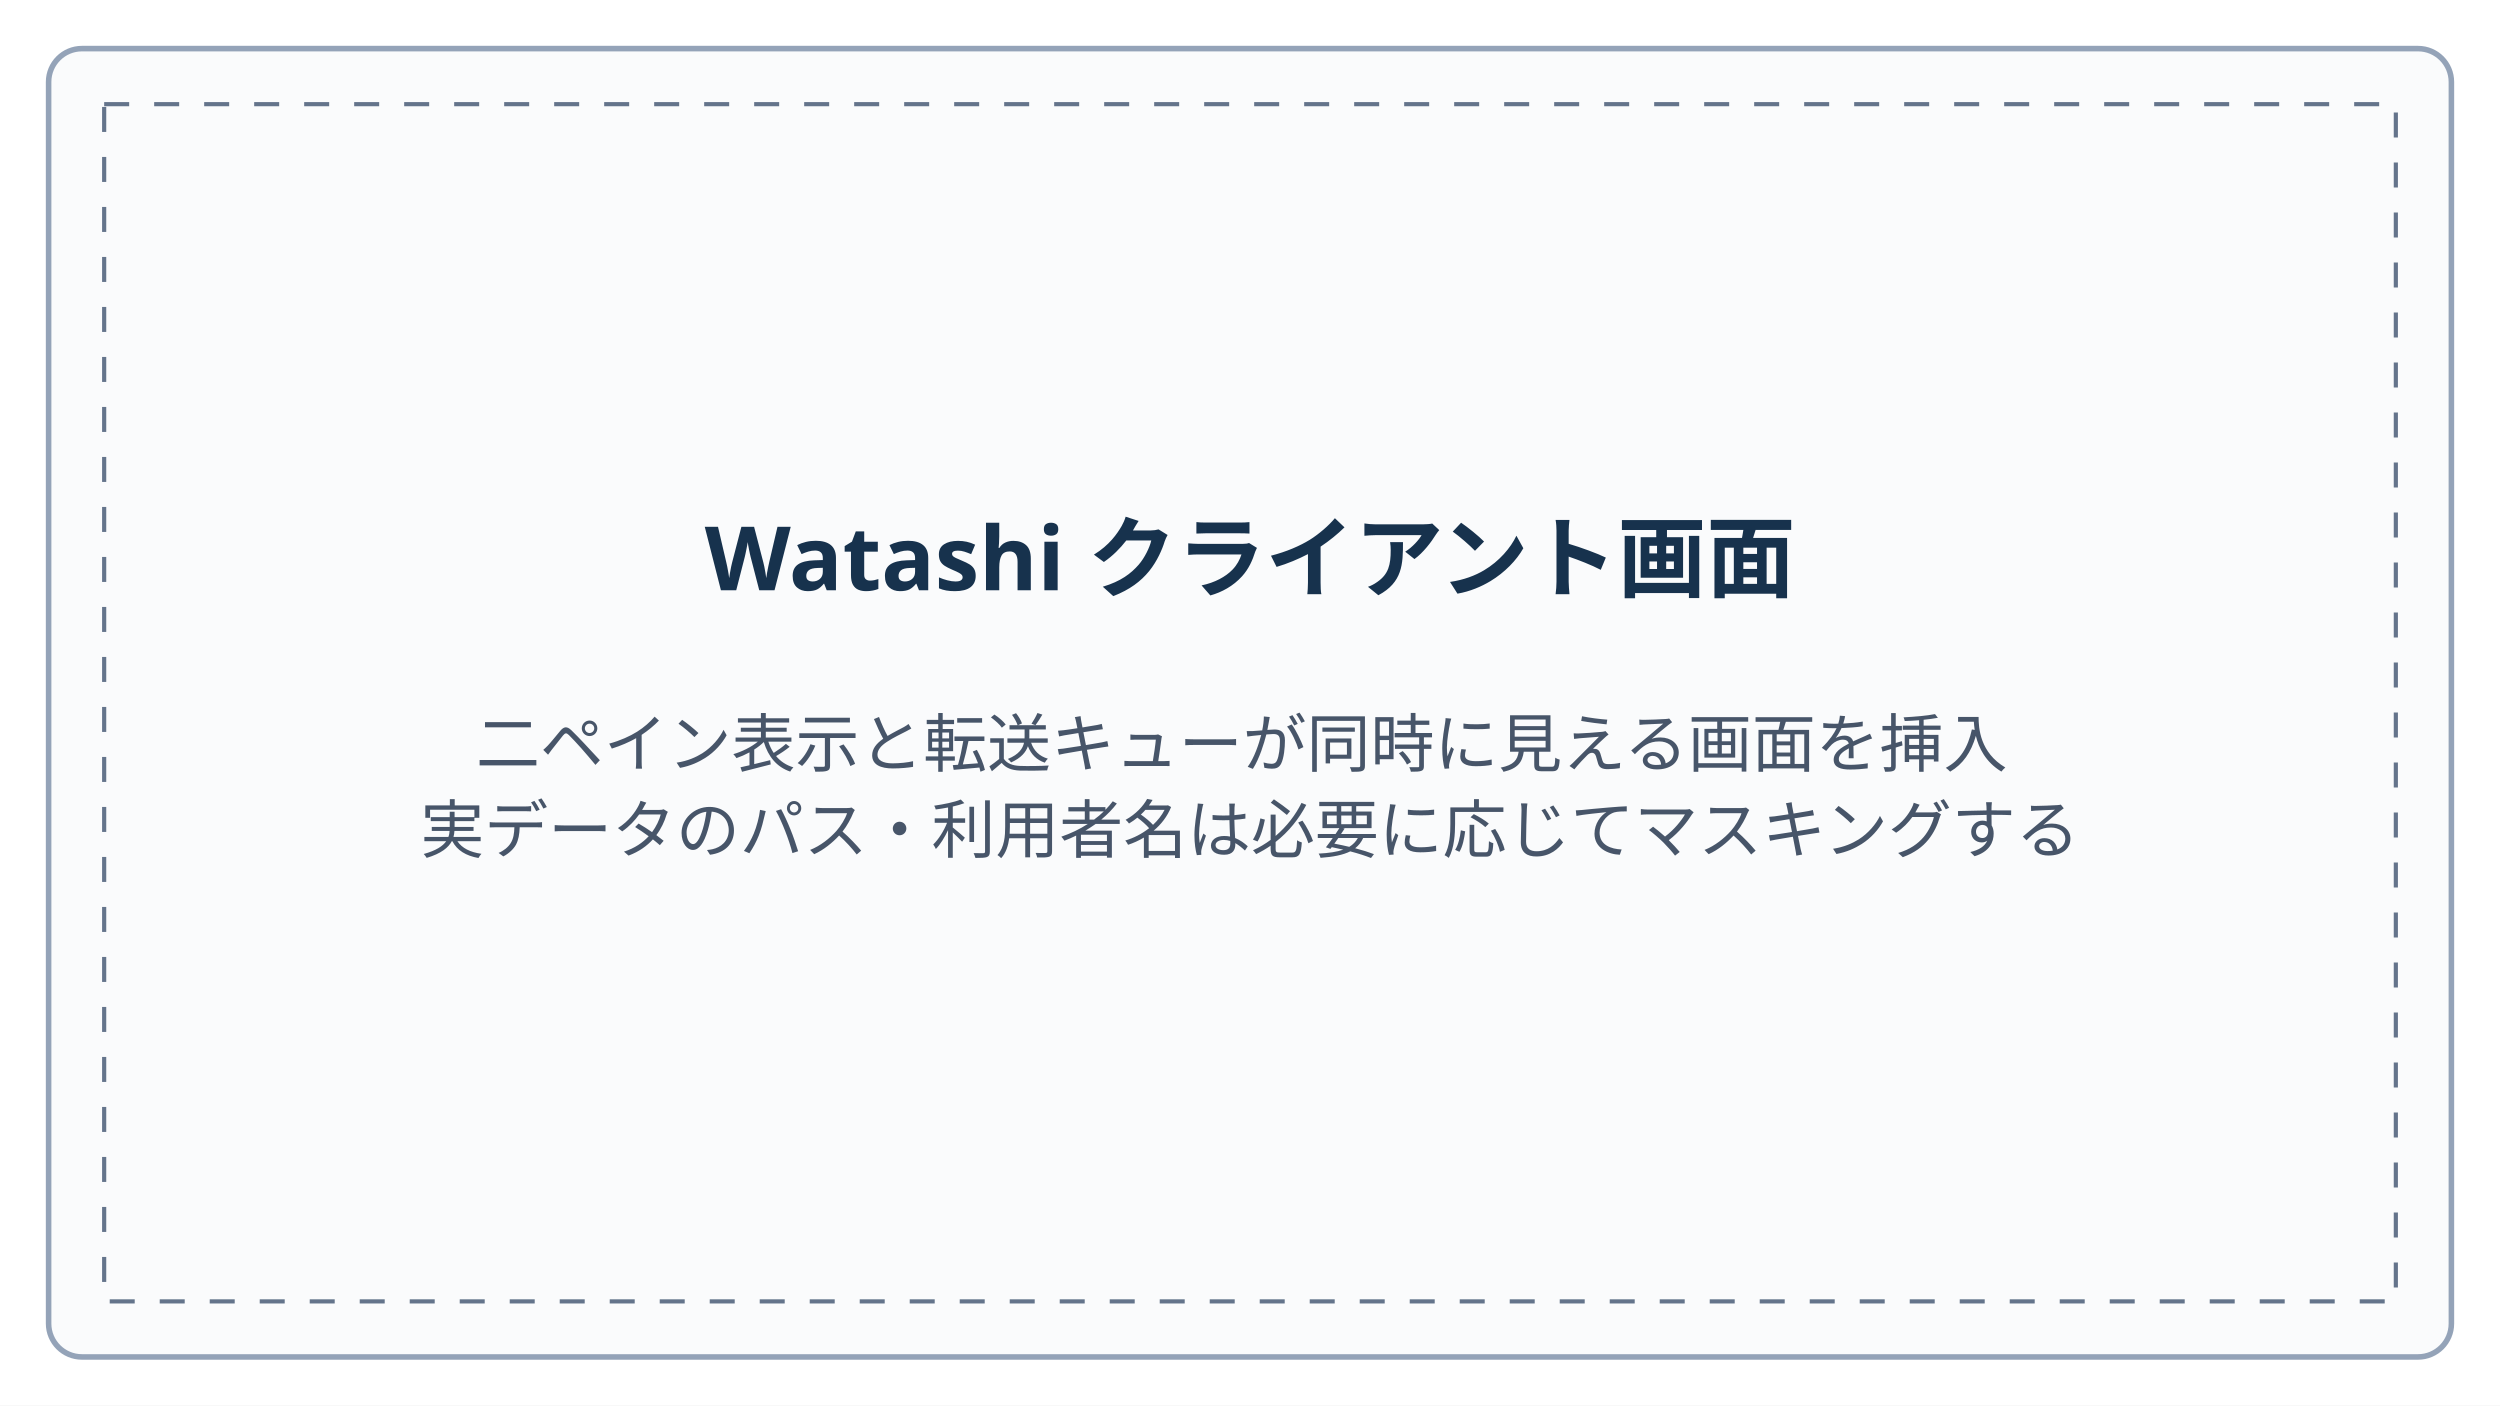
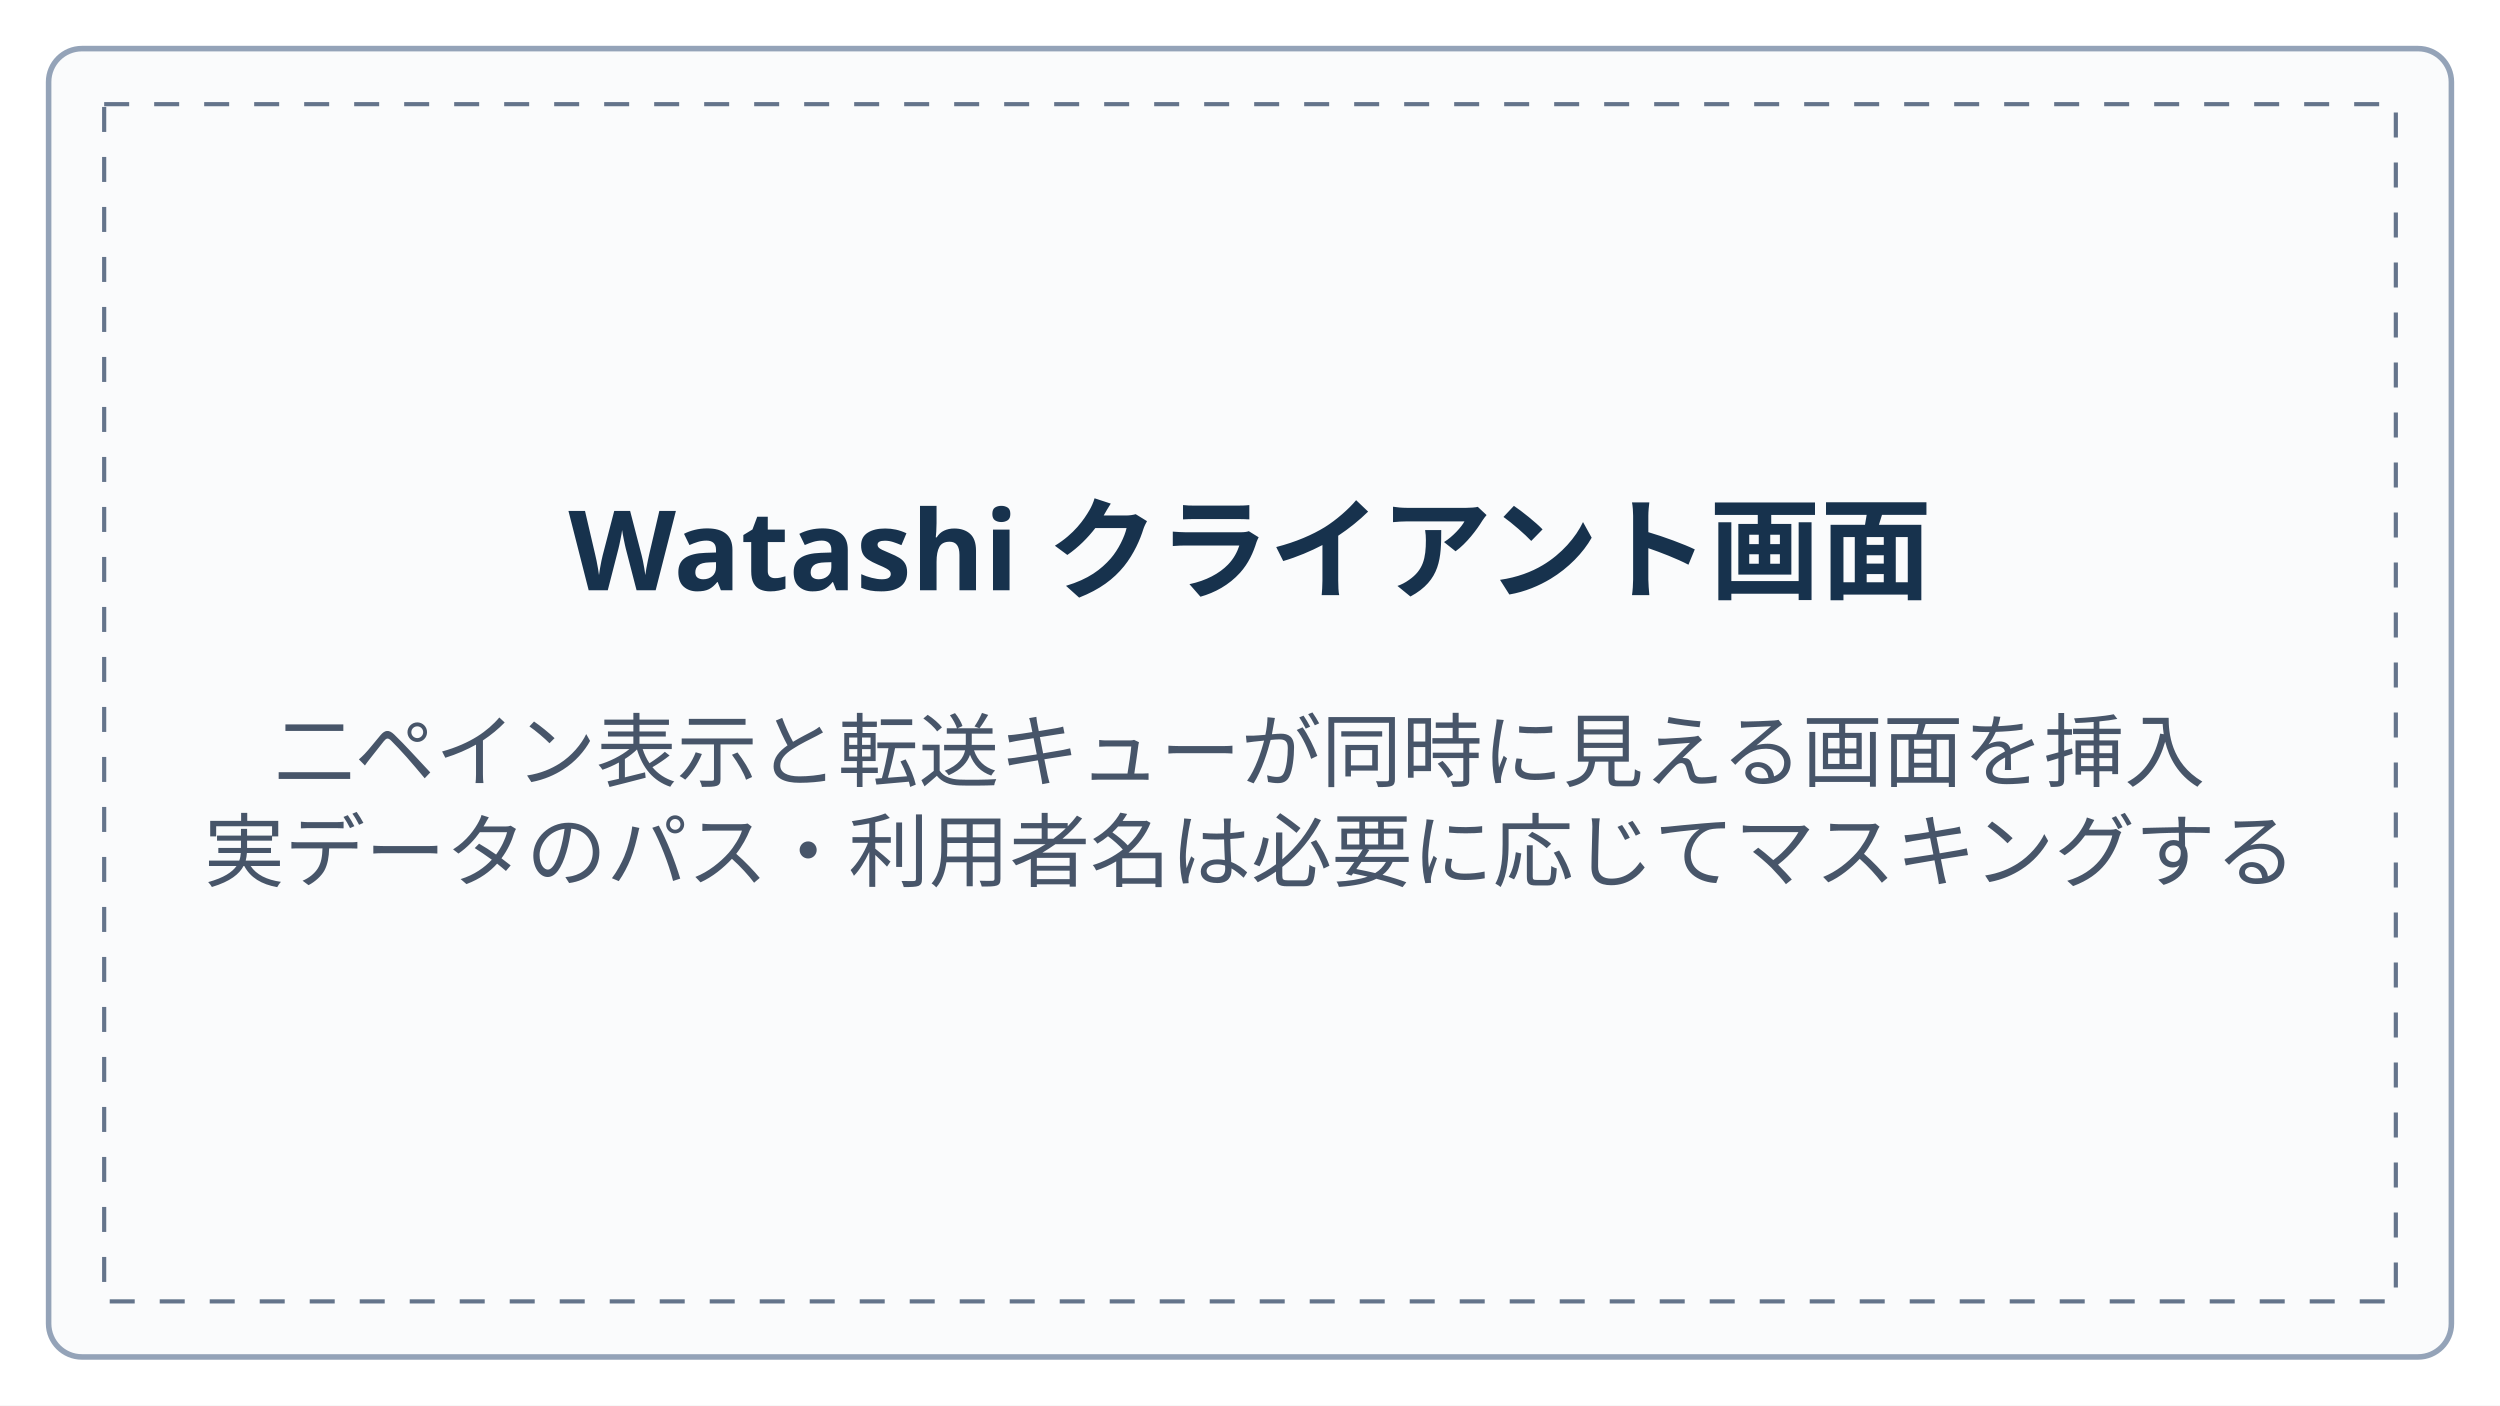
<svg xmlns="http://www.w3.org/2000/svg" width="1800" height="1012" viewBox="0 0 1800 1012" role="img" aria-label="Watashiクライアントの二ペイン表示と転送キューのスクリーンショットを後から挿入するためのプレースホルダー">
  <rect width="1800" height="1012" fill="#FFFFFF" />
  <rect x="35" y="35" width="1730" height="942" rx="24" fill="#FAFBFC" stroke="#94A3B8" stroke-width="4" />
  <rect x="75" y="75" width="1650" height="862" fill="none" stroke="#64748B" stroke-width="3" stroke-dasharray="18 18" />
-   <text x="900" y="425" text-anchor="middle" font-family="Yu Gothic, sans-serif" font-size="64" font-weight="700" fill="#17324D">Watashi クライアント画面</text>
-   <text x="900" y="490" text-anchor="middle" font-family="Yu Gothic, sans-serif" font-size="46" fill="#475569">
-     <tspan x="900" dy="62">二ペイン表示と転送キューが同時に見える画面を挿入</tspan>
-     <tspan x="900" dy="62">実データのパス・利用者名は必要に応じてマスキングする</tspan>
+   <text x="900" y="425" text-anchor="middle" font-family="Yu Gothic, sans-serif" font-size="80" font-weight="700" fill="#17324D">Watashi クライアント画面</text>
+   <text x="900" y="490" text-anchor="middle" font-family="Yu Gothic, sans-serif" font-size="58" fill="#475569">
+     <tspan x="900" dy="72">二ペイン表示と転送キューが同時に見える画面を挿入</tspan>
+     <tspan x="900" dy="72">実データのパス・利用者名は必要に応じてマスキングする</tspan>
  </text>
</svg>
